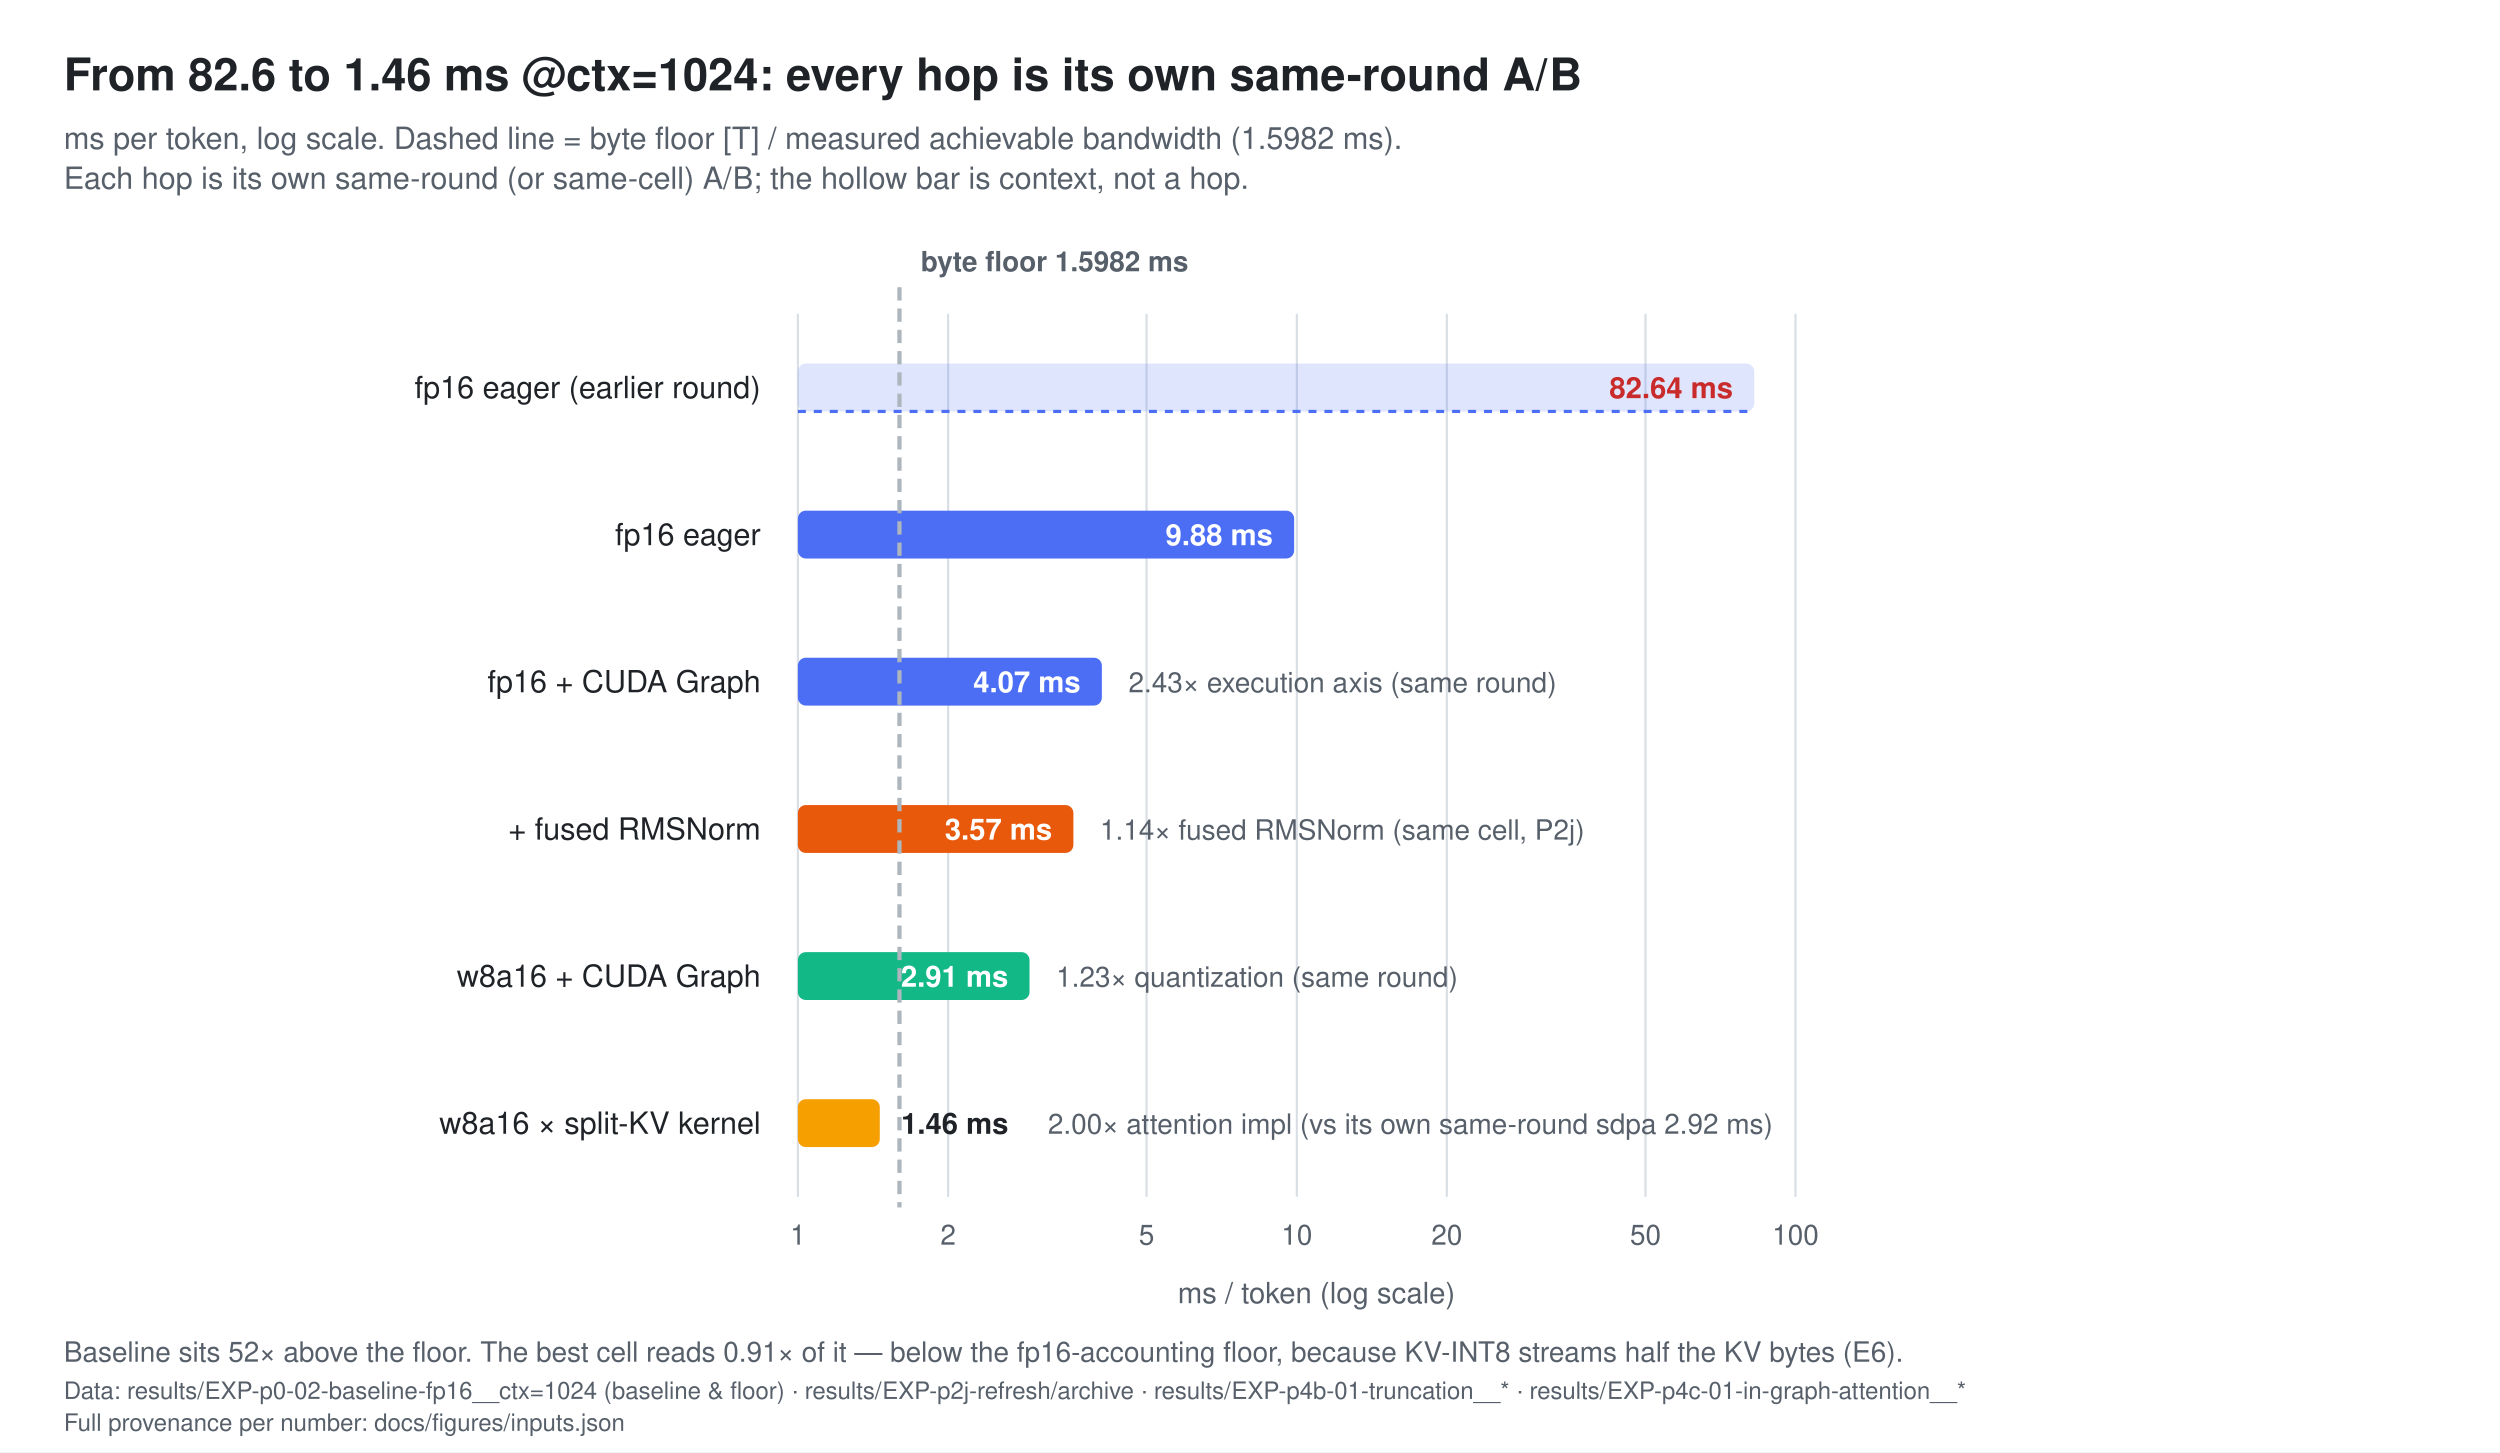
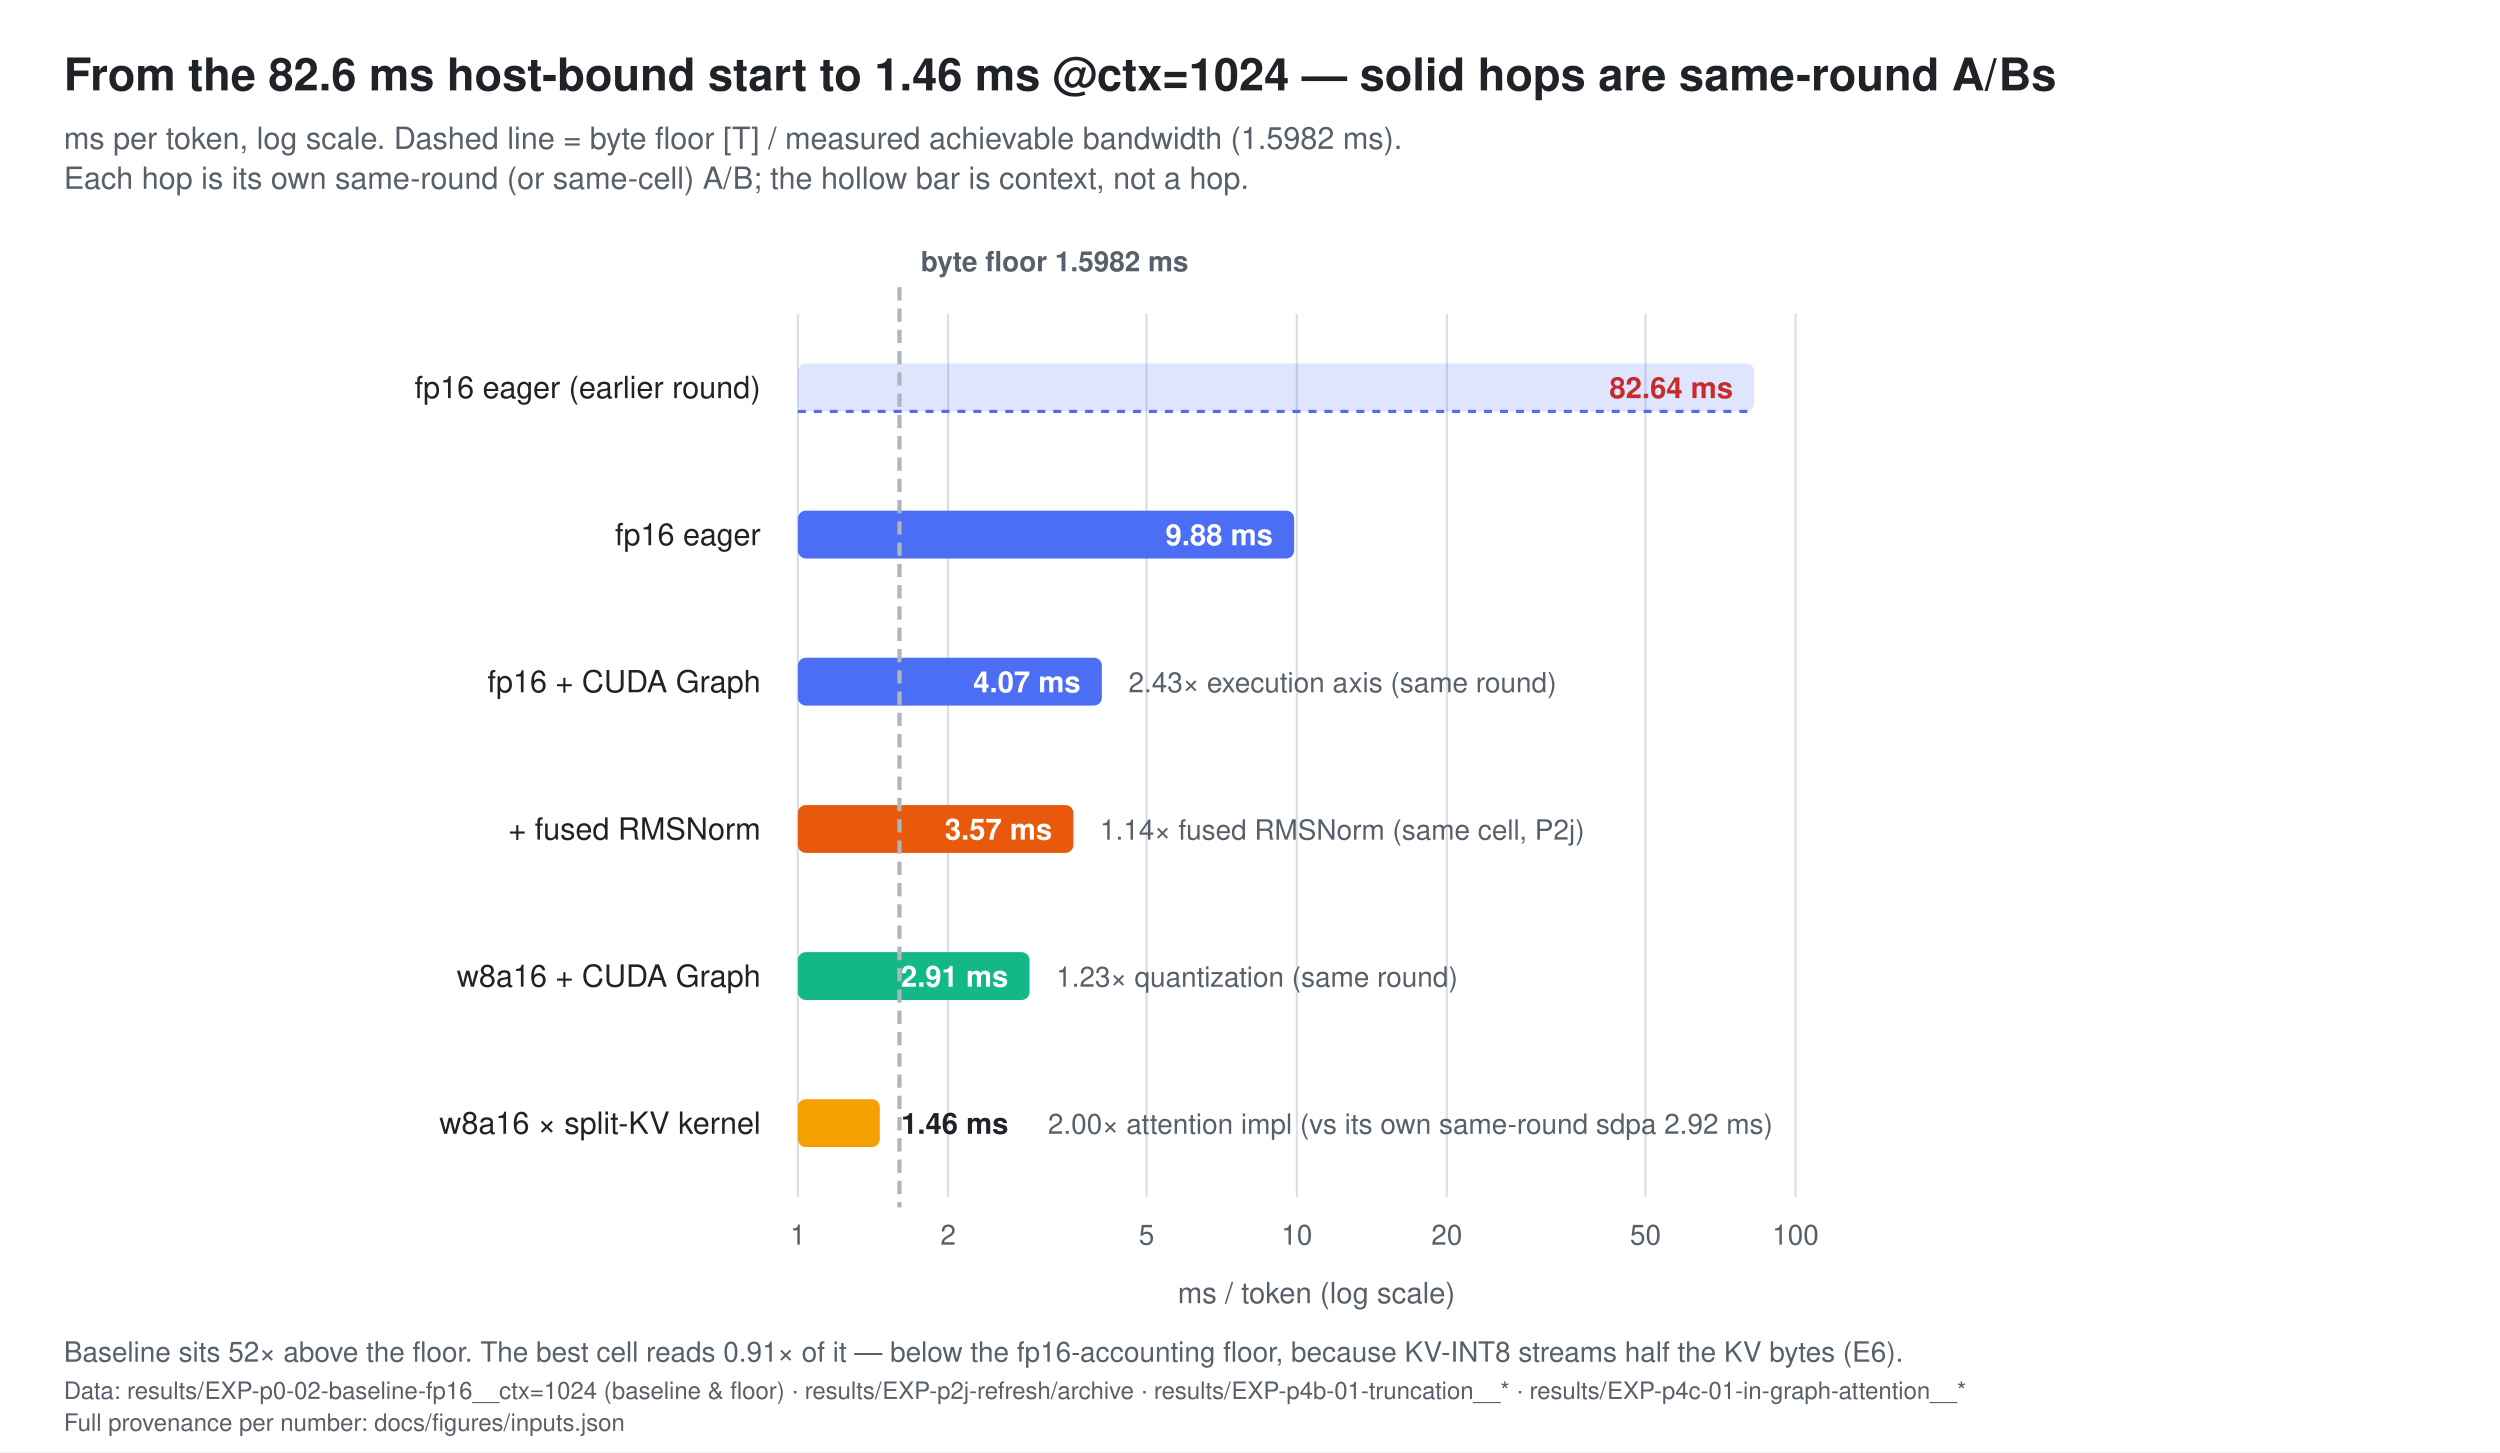
<svg xmlns="http://www.w3.org/2000/svg" width="940" height="546" viewBox="0 0 940 546" font-family="-apple-system, 'Segoe UI', Helvetica, Arial, sans-serif">
  <rect width="940" height="546" fill="#ffffff" />
-   <text x="24.0" y="34.0" font-size="17.0" fill="#1f2328" font-weight="600" text-anchor="start">From 82.6 to 1.46 ms @ctx=1024: every hop is its own same-round A/B</text>
+   <text x="24.0" y="34.0" font-size="17.0" fill="#1f2328" font-weight="600" text-anchor="start">From the 82.6 ms host-bound start to 1.46 ms @ctx=1024 — solid hops are same-round A/Bs</text>
  <text x="24.0" y="56.0" font-size="11.5" fill="#57606a" font-weight="400" text-anchor="start">ms per token, log scale. Dashed line = byte floor [T] / measured achievable bandwidth (1.5982 ms).</text>
  <text x="24.0" y="71.0" font-size="11.5" fill="#57606a" font-weight="400" text-anchor="start">Each hop is its own same-round (or same-cell) A/B; the hollow bar is context, not a hop.</text>
  <line x1="300.0" y1="118.0" x2="300.0" y2="450.0" stroke="#d8dee4" stroke-width="0.8" />
  <text x="300.0" y="468.0" font-size="10.5" fill="#57606a" font-weight="400" text-anchor="middle">1</text>
  <line x1="356.5" y1="118.0" x2="356.5" y2="450.0" stroke="#d8dee4" stroke-width="0.8" />
  <text x="356.5" y="468.0" font-size="10.5" fill="#57606a" font-weight="400" text-anchor="middle">2</text>
  <line x1="431.1" y1="118.0" x2="431.1" y2="450.0" stroke="#d8dee4" stroke-width="0.8" />
  <text x="431.1" y="468.0" font-size="10.5" fill="#57606a" font-weight="400" text-anchor="middle">5</text>
  <line x1="487.6" y1="118.0" x2="487.6" y2="450.0" stroke="#d8dee4" stroke-width="0.8" />
  <text x="487.6" y="468.0" font-size="10.5" fill="#57606a" font-weight="400" text-anchor="middle">10</text>
  <line x1="544.0" y1="118.0" x2="544.0" y2="450.0" stroke="#d8dee4" stroke-width="0.8" />
  <text x="544.0" y="468.0" font-size="10.5" fill="#57606a" font-weight="400" text-anchor="middle">20</text>
  <line x1="618.7" y1="118.0" x2="618.7" y2="450.0" stroke="#d8dee4" stroke-width="0.8" />
  <text x="618.7" y="468.0" font-size="10.5" fill="#57606a" font-weight="400" text-anchor="middle">50</text>
  <line x1="675.1" y1="118.0" x2="675.1" y2="450.0" stroke="#d8dee4" stroke-width="0.8" />
  <text x="675.1" y="468.0" font-size="10.5" fill="#57606a" font-weight="400" text-anchor="middle">100</text>
  <text x="495.0" y="490.0" font-size="11.0" fill="#57606a" font-weight="400" text-anchor="middle">ms / token  (log scale)</text>
  <rect x="300.0" y="136.7" width="359.6" height="18.0" fill="#4c6ef5" opacity="0.18" rx="3.0" />
  <line x1="300.0" y1="154.7" x2="659.6" y2="154.7" stroke="#4c6ef5" stroke-width="1.2" stroke-dasharray="3 3" />
  <text x="286.0" y="149.7" font-size="11.5" fill="#1f2328" font-weight="400" text-anchor="end">fp16 eager (earlier round)</text>
  <text x="651.6" y="149.7" font-size="11.0" fill="#c92a2a" font-weight="600" text-anchor="end">82.64 ms</text>
  <rect x="300.0" y="192.0" width="186.6" height="18.0" fill="#4c6ef5" opacity="1.00" rx="3.0" />
  <text x="286.0" y="205.0" font-size="11.5" fill="#1f2328" font-weight="400" text-anchor="end">fp16 eager</text>
  <text x="478.6" y="205.0" font-size="11.0" fill="#ffffff" font-weight="600" text-anchor="end">9.88 ms</text>
  <rect x="300.0" y="247.3" width="114.3" height="18.0" fill="#4c6ef5" opacity="1.00" rx="3.0" />
  <text x="286.0" y="260.3" font-size="11.5" fill="#1f2328" font-weight="400" text-anchor="end">fp16 + CUDA Graph</text>
  <text x="406.3" y="260.3" font-size="11.0" fill="#ffffff" font-weight="600" text-anchor="end">4.07 ms</text>
  <text x="424.3" y="260.3" font-size="10.5" fill="#57606a" font-weight="400" text-anchor="start">2.43×  execution axis (same round)</text>
  <rect x="300.0" y="302.7" width="103.6" height="18.0" fill="#e8590c" opacity="1.00" rx="3.0" />
  <text x="286.0" y="315.7" font-size="11.5" fill="#1f2328" font-weight="400" text-anchor="end">+ fused RMSNorm</text>
  <text x="395.6" y="315.7" font-size="11.0" fill="#ffffff" font-weight="600" text-anchor="end">3.57 ms</text>
  <text x="413.6" y="315.7" font-size="10.5" fill="#57606a" font-weight="400" text-anchor="start">1.14×  fused RMSNorm (same cell, P2j)</text>
  <rect x="300.0" y="358.0" width="87.1" height="18.0" fill="#12b886" opacity="1.00" rx="3.0" />
  <text x="286.0" y="371.0" font-size="11.5" fill="#1f2328" font-weight="400" text-anchor="end">w8a16 + CUDA Graph</text>
  <text x="379.1" y="371.0" font-size="11.0" fill="#ffffff" font-weight="600" text-anchor="end">2.91 ms</text>
  <text x="397.1" y="371.0" font-size="10.5" fill="#57606a" font-weight="400" text-anchor="start">1.23×  quantization (same round)</text>
  <rect x="300.0" y="413.3" width="30.8" height="18.0" fill="#f59f00" opacity="1.00" rx="3.0" />
  <text x="286.0" y="426.3" font-size="11.5" fill="#1f2328" font-weight="400" text-anchor="end">w8a16 × split-KV kernel</text>
  <text x="338.8" y="426.3" font-size="11.0" fill="#1f2328" font-weight="600" text-anchor="start">1.46 ms</text>
  <text x="394.0" y="426.3" font-size="10.5" fill="#57606a" font-weight="400" text-anchor="start">2.00×  attention impl (vs its own same-round sdpa 2.92 ms)</text>
  <line x1="338.2" y1="108.0" x2="338.2" y2="454.0" stroke="#adb5bd" stroke-width="1.6" stroke-dasharray="5 3" />
  <text x="346.2" y="102.0" font-size="10.5" fill="#57606a" font-weight="600" text-anchor="start">byte floor 1.5982 ms</text>
  <text x="24.0" y="512.0" font-size="10.5" fill="#57606a" font-weight="400" text-anchor="start">Baseline sits 52× above the floor. The best cell reads 0.91× of it — below the fp16-accounting floor, because KV-INT8 streams half the KV bytes (E6).</text>
  <text x="24.0" y="526.0" font-size="9.0" fill="#57606a" font-weight="400" text-anchor="start">Data: results/EXP-p0-02-baseline-fp16__ctx=1024 (baseline &amp; floor) · results/EXP-p2j-refresh/archive · results/EXP-p4b-01-truncation__* · results/EXP-p4c-01-in-graph-attention__*</text>
  <text x="24.0" y="538.0" font-size="9.0" fill="#57606a" font-weight="400" text-anchor="start">Full provenance per number: docs/figures/inputs.json</text>
</svg>
